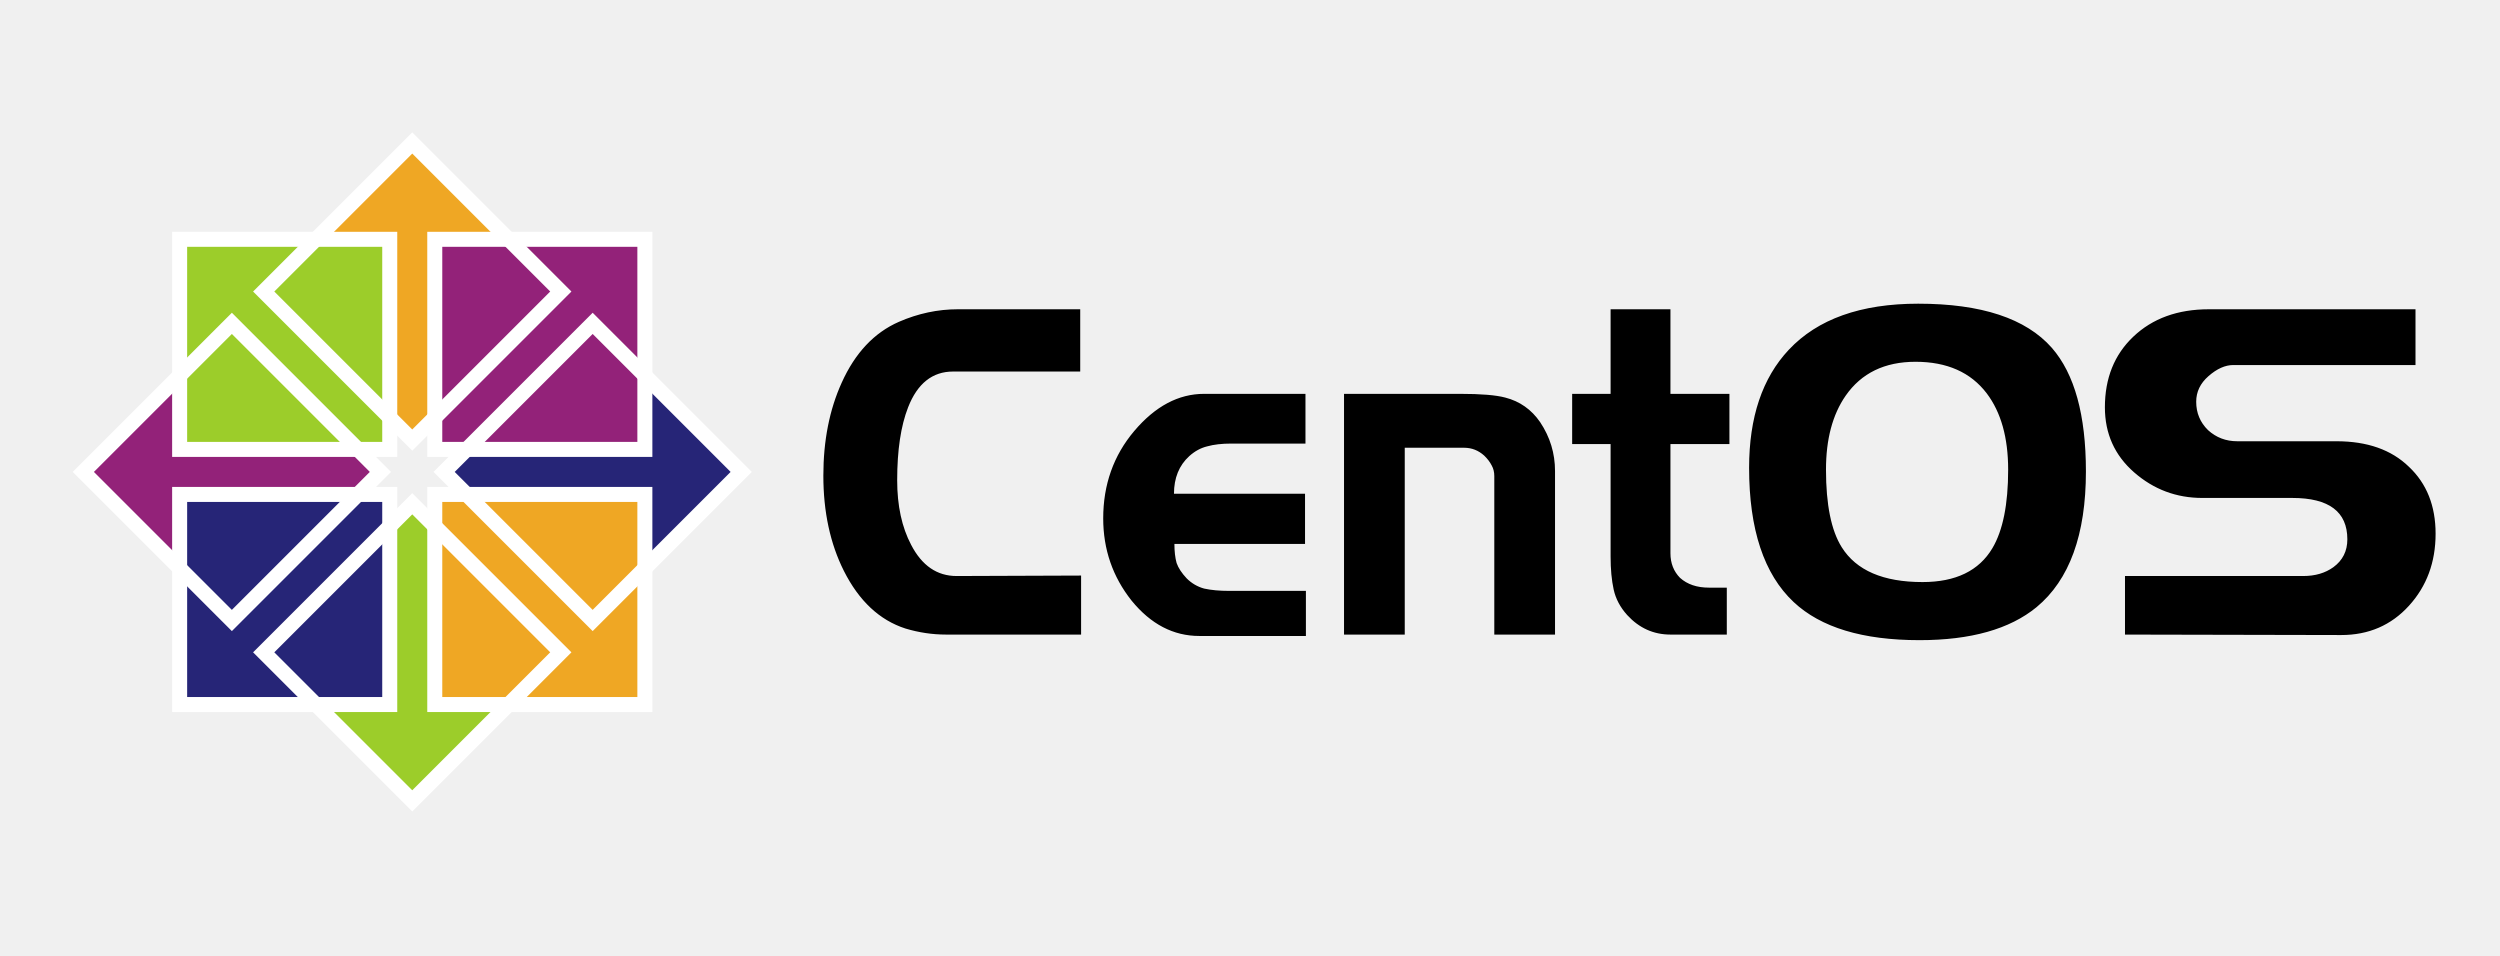
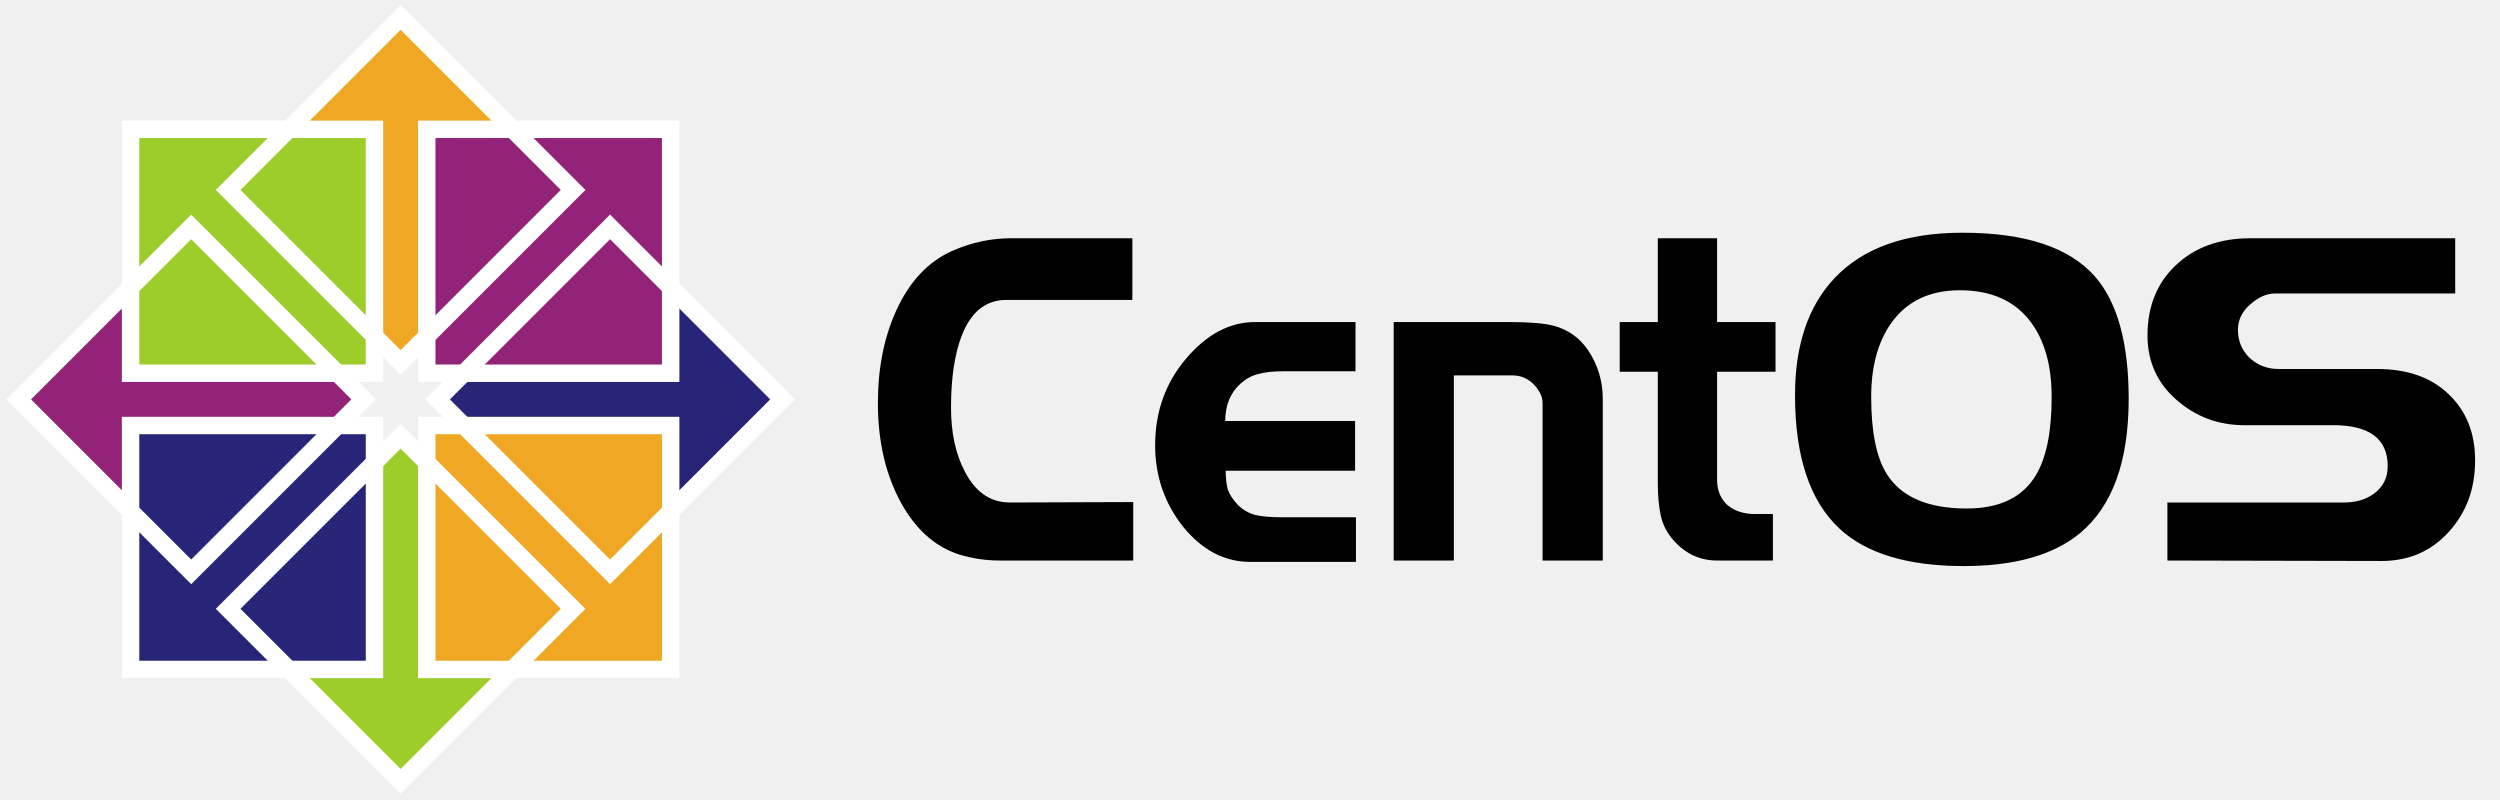
- <svg xmlns="http://www.w3.org/2000/svg" width="1340" height="512" id="svg2897" version="1.0">
+ <svg xmlns="http://www.w3.org/2000/svg" width="150" height="48" id="svg2897" version="1.0">
  <defs id="defs2899">
    <clipPath clipPathUnits="userSpaceOnUse" id="clipPath4429">
      <g transform="matrix(0.9947658,0,0,1,1.786099,0)" id="g4431">
        <path style="fill:#efa724;fill-opacity:1;fill-rule:evenodd;stroke:none;stroke-width:30;stroke-linecap:round;stroke-linejoin:round;marker:none;marker-start:none;marker-mid:none;marker-end:none;stroke-miterlimit:4;stroke-dasharray:none;stroke-dashoffset:0;stroke-opacity:1;visibility:visible;display:inline;overflow:visible" d="M 322.541,2800.938 L 318.106,2806.667 L 313.671,2800.938 L 313.671,2757.795 L 294.732,2757.795 L 318.106,2732.258 L 341.238,2757.795 L 322.541,2757.795 L 322.541,2800.938 z" id="path4433" />
      </g>
    </clipPath>
  </defs>
-   <g id="layer1" transform="translate(919.754,-95.04114)">
-     <rect style="opacity:0;fill:#ffffff;fill-opacity:1;fill-rule:nonzero;stroke:none;stroke-width:1;stroke-linecap:round;stroke-linejoin:round;marker:none;marker-start:none;marker-mid:none;marker-end:none;stroke-miterlimit:4;stroke-dasharray:none;stroke-dashoffset:0;stroke-opacity:1;visibility:visible;display:inline;overflow:visible;enable-background:accumulate" id="CENTOSARTWORK" width="1340" height="512" x="-919.754" y="95.041" />
-     <g id="g2529" transform="translate(10.62224,0)">
-       <g transform="matrix(0.5089788,0,0,0.5089786,-824.5046,-213.831)" id="g9335">
+   <g id="layer1" transform="translate(919.754,-561.0411)">
+     <rect style="opacity:0;fill:#ffffff;fill-opacity:1;fill-rule:nonzero;stroke:none;stroke-width:1;stroke-linecap:round;stroke-linejoin:round;marker:none;marker-start:none;marker-mid:none;marker-end:none;stroke-miterlimit:4;stroke-dasharray:none;stroke-dashoffset:0;stroke-opacity:1;visibility:visible;display:inline;overflow:visible;enable-background:accumulate" id="CENTOSARTWORK" width="150" height="48" x="-919.754" y="561.041" />
+     <g id="g2529" transform="matrix(1.386219,0,0,1.386219,319.677,-131.3506)">
+       <g transform="matrix(4.7716762e-2,0,0,4.7716744e-2,-887.5594,464.0978)" id="g9335">
        <g id="g13583" transform="matrix(1.180868,0,0,1.180868,586.4208,-1141.372)">
          <g transform="translate(-556.8334,-494.556)" id="g13467">
            <g transform="matrix(0,-3.777077,3.777077,0,-6968.629,3636.305)" id="g13395">
              <g id="g13397" transform="translate(16.27951,-899.1672)">
                <g transform="matrix(1.066666,0,0,1,-26.9356,-4.1328125e-5)" id="g13399">
                  <path style="fill:#932279;fill-opacity:1;fill-rule:evenodd;stroke:none;stroke-width:30;stroke-linecap:round;stroke-linejoin:round;marker:none;marker-start:none;marker-mid:none;marker-end:none;stroke-miterlimit:4;stroke-dasharray:none;stroke-dashoffset:0;stroke-opacity:1;visibility:visible;display:inline;overflow:visible" d="M 323.367,2798.161 L 317.96,2803.962 L 312.554,2798.161 L 312.554,2757.335 L 294.541,2757.335 L 317.96,2732.437 L 340.985,2757.335 L 323.367,2757.335 L 323.367,2798.161 z" id="path13401" />
                </g>
                <g clip-path="url(#clipPath4429)" id="g13405" transform="matrix(1.072279,0,0,1,-28.85079,-4.1328125e-5)" />
              </g>
            </g>
            <g id="g13407" transform="matrix(3.777077,0,0,3.777077,-988.7098,-4824.494)">
              <g transform="translate(16.27951,-899.1672)" id="g13409">
                <g id="g13411" transform="matrix(1.066666,0,0,1,-26.9356,-4.1328125e-5)">
                  <path id="path13413" d="M 323.367,2798.161 L 317.96,2803.962 L 312.554,2798.161 L 312.554,2757.335 L 294.541,2757.335 L 317.96,2732.437 L 340.985,2757.335 L 323.367,2757.335 L 323.367,2798.161 z" style="fill:#efa724;fill-opacity:1;fill-rule:evenodd;stroke:none;stroke-width:30;stroke-linecap:round;stroke-linejoin:round;marker:none;marker-start:none;marker-mid:none;marker-end:none;stroke-miterlimit:4;stroke-dasharray:none;stroke-dashoffset:0;stroke-opacity:1;visibility:visible;display:inline;overflow:visible" />
                </g>
                <g transform="matrix(1.072279,0,0,1,-28.85079,-4.1328125e-5)" id="g13417" clip-path="url(#clipPath4429)" />
              </g>
            </g>
            <g transform="matrix(0,3.777077,-3.777077,0,10868.313,1216.913)" id="g13419">
              <g id="g13421" transform="matrix(1.066666,0,0,1,-26.9356,-4.1328125e-5)">
                <path id="path13423" d="M 323.367,2798.161 L 317.96,2803.962 L 312.554,2798.161 L 312.554,2757.335 L 294.541,2757.335 L 317.96,2732.437 L 340.985,2757.335 L 323.367,2757.335 L 323.367,2798.161 z" style="fill:#262577;fill-opacity:1;fill-rule:evenodd;stroke:none;stroke-width:30;stroke-linecap:round;stroke-linejoin:round;marker:none;marker-start:none;marker-mid:none;marker-end:none;stroke-miterlimit:4;stroke-dasharray:none;stroke-dashoffset:0;stroke-opacity:1;visibility:visible;display:inline;overflow:visible" />
              </g>
              <g transform="matrix(1.072279,0,0,1,-28.85079,-4.1328125e-5)" id="g13427" clip-path="url(#clipPath4429)" />
            </g>
            <g id="g13429" transform="matrix(-3.777077,0,0,-3.777077,1492.17,9616.223)">
              <g transform="translate(16.27951,-899.1672)" id="g13431">
                <g id="g13433" transform="matrix(1.066666,0,0,1,-26.9356,-4.1328125e-5)">
                  <path id="path13435" d="M 323.367,2798.161 L 317.96,2803.962 L 312.554,2798.161 L 312.554,2757.335 L 294.541,2757.335 L 317.96,2732.437 L 340.985,2757.335 L 323.367,2757.335 L 323.367,2798.161 z" style="fill:#9ccd2a;fill-opacity:1;fill-rule:evenodd;stroke:none;stroke-width:30;stroke-linecap:round;stroke-linejoin:round;marker:none;marker-start:none;marker-mid:none;marker-end:none;stroke-miterlimit:4;stroke-dasharray:none;stroke-dashoffset:0;stroke-opacity:1;visibility:visible;display:inline;overflow:visible" />
                </g>
                <g transform="matrix(1.072279,0,0,1,-28.85079,-4.1328125e-5)" id="g13439" clip-path="url(#clipPath4429)" />
              </g>
            </g>
            <g id="g13441" transform="matrix(3.777077,0,0,3.777077,-2493.849,-6445.18)">
              <rect y="2285.789" x="671.984" height="49.606" width="49.606" id="rect13443" style="fill:#9ccd2a;fill-opacity:1;stroke:#ffffff;stroke-width:3.543;stroke-linecap:butt;stroke-linejoin:miter;stroke-miterlimit:4;stroke-dasharray:none;stroke-dashoffset:0;stroke-opacity:1" />
              <rect style="fill:#932279;fill-opacity:1;stroke:#ffffff;stroke-width:3.543;stroke-linecap:butt;stroke-linejoin:miter;stroke-miterlimit:4;stroke-dasharray:none;stroke-dashoffset:0;stroke-opacity:1" id="rect13445" width="49.606" height="49.606" x="732.221" y="2285.789" />
              <rect y="2346.026" x="732.221" height="49.606" width="49.606" id="rect13447" style="fill:#efa724;fill-opacity:1;stroke:#ffffff;stroke-width:3.543;stroke-linecap:butt;stroke-linejoin:miter;stroke-miterlimit:4;stroke-dasharray:none;stroke-dashoffset:0;stroke-opacity:1" />
              <rect style="fill:#262577;fill-opacity:1;stroke:#ffffff;stroke-width:3.543;stroke-linecap:butt;stroke-linejoin:miter;stroke-miterlimit:4;stroke-dasharray:none;stroke-dashoffset:0;stroke-opacity:1" id="rect13449" width="49.606" height="49.606" x="671.984" y="2346.026" />
            </g>
            <rect transform="matrix(0.7071068,-0.7071068,0.7071068,0.7071068,0,0)" style="fill:none;fill-opacity:1;stroke:#ffffff;stroke-width:13.383;stroke-linecap:butt;stroke-linejoin:miter;stroke-miterlimit:4;stroke-dasharray:none;stroke-dashoffset:0;stroke-opacity:1" id="rect13459" width="187.367" height="187.367" x="-1723.575" y="1664.69" />
            <rect transform="matrix(0.7071068,-0.7071068,0.7071068,0.7071068,0,0)" y="1664.69" x="-1496.057" height="187.367" width="187.367" id="rect13461" style="fill:none;fill-opacity:1;stroke:#ffffff;stroke-width:13.383;stroke-linecap:butt;stroke-linejoin:miter;stroke-miterlimit:4;stroke-dasharray:none;stroke-dashoffset:0;stroke-opacity:1" />
            <rect transform="matrix(0.7071068,-0.7071068,0.7071068,0.7071068,0,0)" style="fill:none;fill-opacity:1;stroke:#ffffff;stroke-width:13.383;stroke-linecap:butt;stroke-linejoin:miter;stroke-miterlimit:4;stroke-dasharray:none;stroke-dashoffset:0;stroke-opacity:1" id="rect13463" width="187.367" height="187.367" x="-1496.057" y="1892.207" />
            <rect transform="matrix(0.7071068,-0.7071068,0.7071068,0.7071068,0,0)" y="1892.207" x="-1723.575" height="187.367" width="187.367" id="rect13465" style="fill:none;fill-opacity:1;stroke:#ffffff;stroke-width:13.383;stroke-linecap:butt;stroke-linejoin:miter;stroke-miterlimit:4;stroke-dasharray:none;stroke-dashoffset:0;stroke-opacity:1" />
          </g>
        </g>
      </g>
-       <path id="path3841" d="M -350.91,435.175 L -423.263,435.175 C -430.6,435.175 -437.859,434.096 -445.04,431.937 C -458.933,427.453 -469.938,417.157 -478.055,401.049 C -485.392,386.435 -489.06,369.414 -489.06,349.984 C -489.06,331.219 -485.782,314.612 -479.226,300.164 C -472.045,284.222 -461.821,273.345 -448.552,267.533 C -438.249,263.049 -427.712,260.807 -416.941,260.807 L -351.379,260.807 L -351.379,294.186 L -419.517,294.186 C -430.6,294.186 -438.639,300.58 -443.635,313.367 C -447.537,323.331 -449.489,336.367 -449.489,352.475 C -449.489,366.092 -446.991,377.634 -441.996,387.099 C -436.22,398.226 -428.103,403.789 -417.644,403.789 L -350.91,403.54 L -350.91,435.175 M -230.41,435.923 L -287.543,435.923 C -301.436,435.923 -313.534,429.612 -323.836,416.991 C -333.983,404.204 -339.056,389.507 -339.056,372.901 C -339.056,354.8 -333.515,339.19 -322.432,326.071 C -311.192,312.786 -298.704,306.143 -284.967,306.143 L -230.644,306.143 L -230.644,332.796 L -270.45,332.796 C -275.445,332.796 -279.738,333.294 -283.328,334.291 C -286.762,335.121 -289.962,336.865 -292.928,339.522 C -298.392,344.504 -301.124,351.229 -301.124,359.699 L -230.878,359.699 L -230.878,386.601 L -300.89,386.601 C -300.89,390.587 -300.499,393.991 -299.719,396.814 C -298.782,399.471 -296.987,402.211 -294.333,405.035 C -291.679,407.692 -288.558,409.518 -284.967,410.515 C -281.221,411.345 -276.694,411.76 -271.386,411.76 L -230.41,411.76 L -230.41,435.923 M -96.884,435.175 L -129.431,435.175 L -129.431,350.233 C -129.431,348.074 -129.9,346.165 -130.836,344.504 C -131.773,342.677 -133.1,340.933 -134.817,339.273 C -137.939,336.45 -141.529,335.038 -145.588,335.038 L -177.433,335.038 L -177.433,435.175 L -209.98,435.175 L -209.98,306.143 L -147.695,306.143 C -136.612,306.143 -128.573,306.807 -123.577,308.135 C -115.772,310.128 -109.528,314.529 -104.845,321.338 C -99.538,329.309 -96.884,338.027 -96.884,347.493 L -96.884,435.175 M -3.406,333.045 L -35.017,333.045 L -35.017,391.583 C -35.017,396.897 -33.299,401.298 -29.865,404.785 C -25.963,408.273 -20.811,410.017 -14.411,410.016 L -4.811,410.016 L -4.811,435.175 L -35.017,435.175 C -44.07,435.175 -51.797,431.688 -58.198,424.713 C -61.944,420.562 -64.364,415.995 -65.456,411.013 C -66.549,406.031 -67.095,400.136 -67.095,393.327 L -67.095,333.045 L -87.701,333.045 L -87.701,306.143 L -67.095,306.143 L -67.095,260.807 L -35.017,260.807 L -35.017,306.143 L -3.406,306.143 L -3.406,333.045 M 187.674,347.742 C 187.673,381.619 178.854,405.865 161.214,420.479 C 146.853,432.269 125.935,438.165 98.461,438.165 C 68.022,438.165 45.543,431.356 31.025,417.739 C 15.103,402.793 7.142,378.796 7.142,345.749 C 7.142,318.681 14.245,297.591 28.45,282.478 C 43.904,266.038 67.007,257.818 97.759,257.818 C 131.633,257.818 155.516,265.706 169.41,281.482 C 181.585,295.432 187.673,317.518 187.674,347.742 M 145.994,346.746 C 145.994,329.641 142.17,316.024 134.521,305.894 C 125.935,294.601 113.213,288.955 96.354,288.955 C 79.807,288.955 67.319,295.017 58.89,307.139 C 51.865,317.269 48.353,330.471 48.353,346.746 C 48.353,365.511 51.162,379.377 56.782,388.345 C 64.587,400.8 79.027,407.027 100.1,407.027 C 117.896,407.027 130.384,400.966 137.565,388.843 C 143.184,379.377 145.994,365.345 145.994,346.746 M 375.102,381.121 C 375.101,396.399 370.34,409.269 360.818,419.731 C 351.296,430.193 339.198,435.424 324.525,435.424 L 208.619,435.175 L 208.619,403.789 L 304.153,403.789 C 310.553,403.789 315.939,402.211 320.31,399.056 C 325.305,395.403 327.803,390.421 327.803,384.11 C 327.803,369.331 317.968,361.941 298.3,361.941 L 250.064,361.941 C 236.171,361.941 223.995,357.374 213.536,348.24 C 203.077,339.107 197.848,327.482 197.848,313.367 C 197.848,297.757 202.921,285.136 213.068,275.504 C 223.371,265.706 236.874,260.807 253.576,260.807 L 364.33,260.807 L 364.33,290.699 L 266.689,290.699 C 262.318,290.699 257.869,292.692 253.342,296.677 C 248.971,300.497 246.786,305.063 246.786,310.377 C 246.786,316.356 248.893,321.421 253.108,325.572 C 257.479,329.558 262.708,331.551 268.796,331.551 L 321.949,331.551 C 338.495,331.551 351.452,336.118 360.818,345.251 C 370.34,354.219 375.101,366.175 375.102,381.121" clip-path="none" style="font-size:72.705px;font-style:normal;font-variant:normal;font-weight:200;font-stretch:normal;text-align:start;line-height:125%;writing-mode:lr-tb;text-anchor:start;fill:#000000;fill-opacity:1;stroke:none;stroke-width:2.48;stroke-linecap:butt;stroke-linejoin:miter;stroke-miterlimit:4;stroke-dasharray:none;stroke-opacity:1;display:inline;font-family:Denmark;-inkscape-font-specification:Denmark Ultra-Light" />
+       <path id="path3841" d="M -845.059,523.743 L -850.848,523.743 C -851.435,523.743 -852.015,523.657 -852.59,523.484 C -853.701,523.126 -854.582,522.302 -855.231,521.013 C -855.818,519.844 -856.111,518.482 -856.111,516.928 C -856.111,515.427 -855.849,514.098 -855.325,512.942 C -854.75,511.667 -853.932,510.797 -852.871,510.332 C -852.047,509.973 -851.204,509.794 -850.342,509.794 L -845.097,509.794 L -845.097,512.464 L -850.548,512.464 C -851.435,512.464 -852.078,512.976 -852.477,513.999 C -852.79,514.796 -852.946,515.839 -852.946,517.127 C -852.946,518.217 -852.746,519.14 -852.346,519.897 C -851.884,520.787 -851.235,521.232 -850.398,521.232 L -845.059,521.213 L -845.059,523.743 M -835.419,523.803 L -839.99,523.803 C -841.102,523.803 -842.069,523.298 -842.894,522.289 C -843.705,521.266 -844.111,520.09 -844.111,518.761 C -844.111,517.313 -843.668,516.065 -842.781,515.015 C -841.882,513.952 -840.883,513.421 -839.784,513.421 L -835.438,513.421 L -835.438,515.553 L -838.623,515.553 C -839.022,515.553 -839.366,515.593 -839.653,515.673 C -839.928,515.739 -840.184,515.879 -840.421,516.091 C -840.858,516.49 -841.077,517.028 -841.077,517.705 L -835.457,517.705 L -835.457,519.857 L -841.058,519.857 C -841.058,520.176 -841.027,520.449 -840.964,520.674 C -840.889,520.887 -840.746,521.106 -840.533,521.332 C -840.321,521.545 -840.071,521.691 -839.784,521.771 C -839.484,521.837 -839.122,521.87 -838.698,521.87 L -835.419,521.87 L -835.419,523.803 M -824.737,523.743 L -827.341,523.743 L -827.341,516.948 C -827.341,516.775 -827.379,516.623 -827.454,516.49 C -827.528,516.344 -827.635,516.204 -827.772,516.071 C -828.022,515.845 -828.309,515.732 -828.634,515.732 L -831.181,515.732 L -831.181,523.743 L -833.785,523.743 L -833.785,513.421 L -828.802,513.421 C -827.916,513.421 -827.272,513.474 -826.873,513.58 C -826.248,513.74 -825.749,514.092 -825.374,514.636 C -824.95,515.274 -824.737,515.972 -824.737,516.729 L -824.737,523.743 M -817.259,515.573 L -819.788,515.573 L -819.788,520.256 C -819.788,520.681 -819.651,521.033 -819.376,521.312 C -819.064,521.591 -818.652,521.731 -818.14,521.731 L -817.372,521.731 L -817.372,523.743 L -819.788,523.743 C -820.512,523.743 -821.13,523.464 -821.642,522.906 C -821.942,522.574 -822.136,522.209 -822.223,521.81 C -822.311,521.412 -822.354,520.94 -822.354,520.396 L -822.354,515.573 L -824.003,515.573 L -824.003,513.421 L -822.354,513.421 L -822.354,509.794 L -819.788,509.794 L -819.788,513.421 L -817.259,513.421 L -817.259,515.573 M -801.973,516.749 C -801.973,519.459 -802.678,521.399 -804.09,522.568 C -805.238,523.511 -806.912,523.983 -809.11,523.983 C -811.545,523.983 -813.343,523.438 -814.505,522.348 C -815.778,521.153 -816.415,519.233 -816.415,516.589 C -816.415,514.424 -815.847,512.737 -814.711,511.528 C -813.474,510.212 -811.626,509.555 -809.166,509.555 C -806.456,509.555 -804.545,510.186 -803.434,511.448 C -802.46,512.564 -801.973,514.331 -801.973,516.749 M -805.307,516.669 C -805.307,515.301 -805.613,514.211 -806.225,513.401 C -806.912,512.497 -807.93,512.046 -809.278,512.046 C -810.602,512.046 -811.601,512.531 -812.275,513.5 C -812.837,514.311 -813.118,515.367 -813.118,516.669 C -813.118,518.17 -812.894,519.28 -812.444,519.997 C -811.82,520.993 -810.665,521.492 -808.979,521.492 C -807.555,521.492 -806.556,521.007 -805.981,520.037 C -805.532,519.28 -805.307,518.157 -805.307,516.669 M -786.979,519.419 C -786.979,520.641 -787.359,521.671 -788.121,522.508 C -788.883,523.345 -789.851,523.763 -791.025,523.763 L -800.297,523.743 L -800.297,521.232 L -792.654,521.232 C -792.142,521.232 -791.712,521.106 -791.362,520.854 C -790.962,520.562 -790.762,520.163 -790.762,519.658 C -790.762,518.476 -791.549,517.885 -793.123,517.885 L -796.982,517.885 C -798.093,517.885 -799.067,517.519 -799.904,516.789 C -800.74,516.058 -801.159,515.128 -801.159,513.999 C -801.159,512.75 -800.753,511.74 -799.941,510.97 C -799.117,510.186 -798.037,509.794 -796.701,509.794 L -787.84,509.794 L -787.84,512.185 L -795.652,512.185 C -796.001,512.185 -796.357,512.345 -796.719,512.664 C -797.069,512.969 -797.244,513.334 -797.244,513.76 C -797.244,514.238 -797.075,514.643 -796.738,514.975 C -796.388,515.294 -795.97,515.453 -795.483,515.453 L -791.231,515.453 C -789.907,515.453 -788.87,515.819 -788.121,516.549 C -787.359,517.267 -786.979,518.223 -786.979,519.419" clip-path="none" style="font-size:72.705px;font-style:normal;font-variant:normal;font-weight:200;font-stretch:normal;text-align:start;line-height:125%;writing-mode:lr-tb;text-anchor:start;fill:#000000;fill-opacity:1;stroke:none;stroke-width:2.48;stroke-linecap:butt;stroke-linejoin:miter;stroke-miterlimit:4;stroke-dasharray:none;stroke-opacity:1;display:inline;font-family:Denmark;-inkscape-font-specification:Denmark Ultra-Light" />
    </g>
  </g>
</svg>
